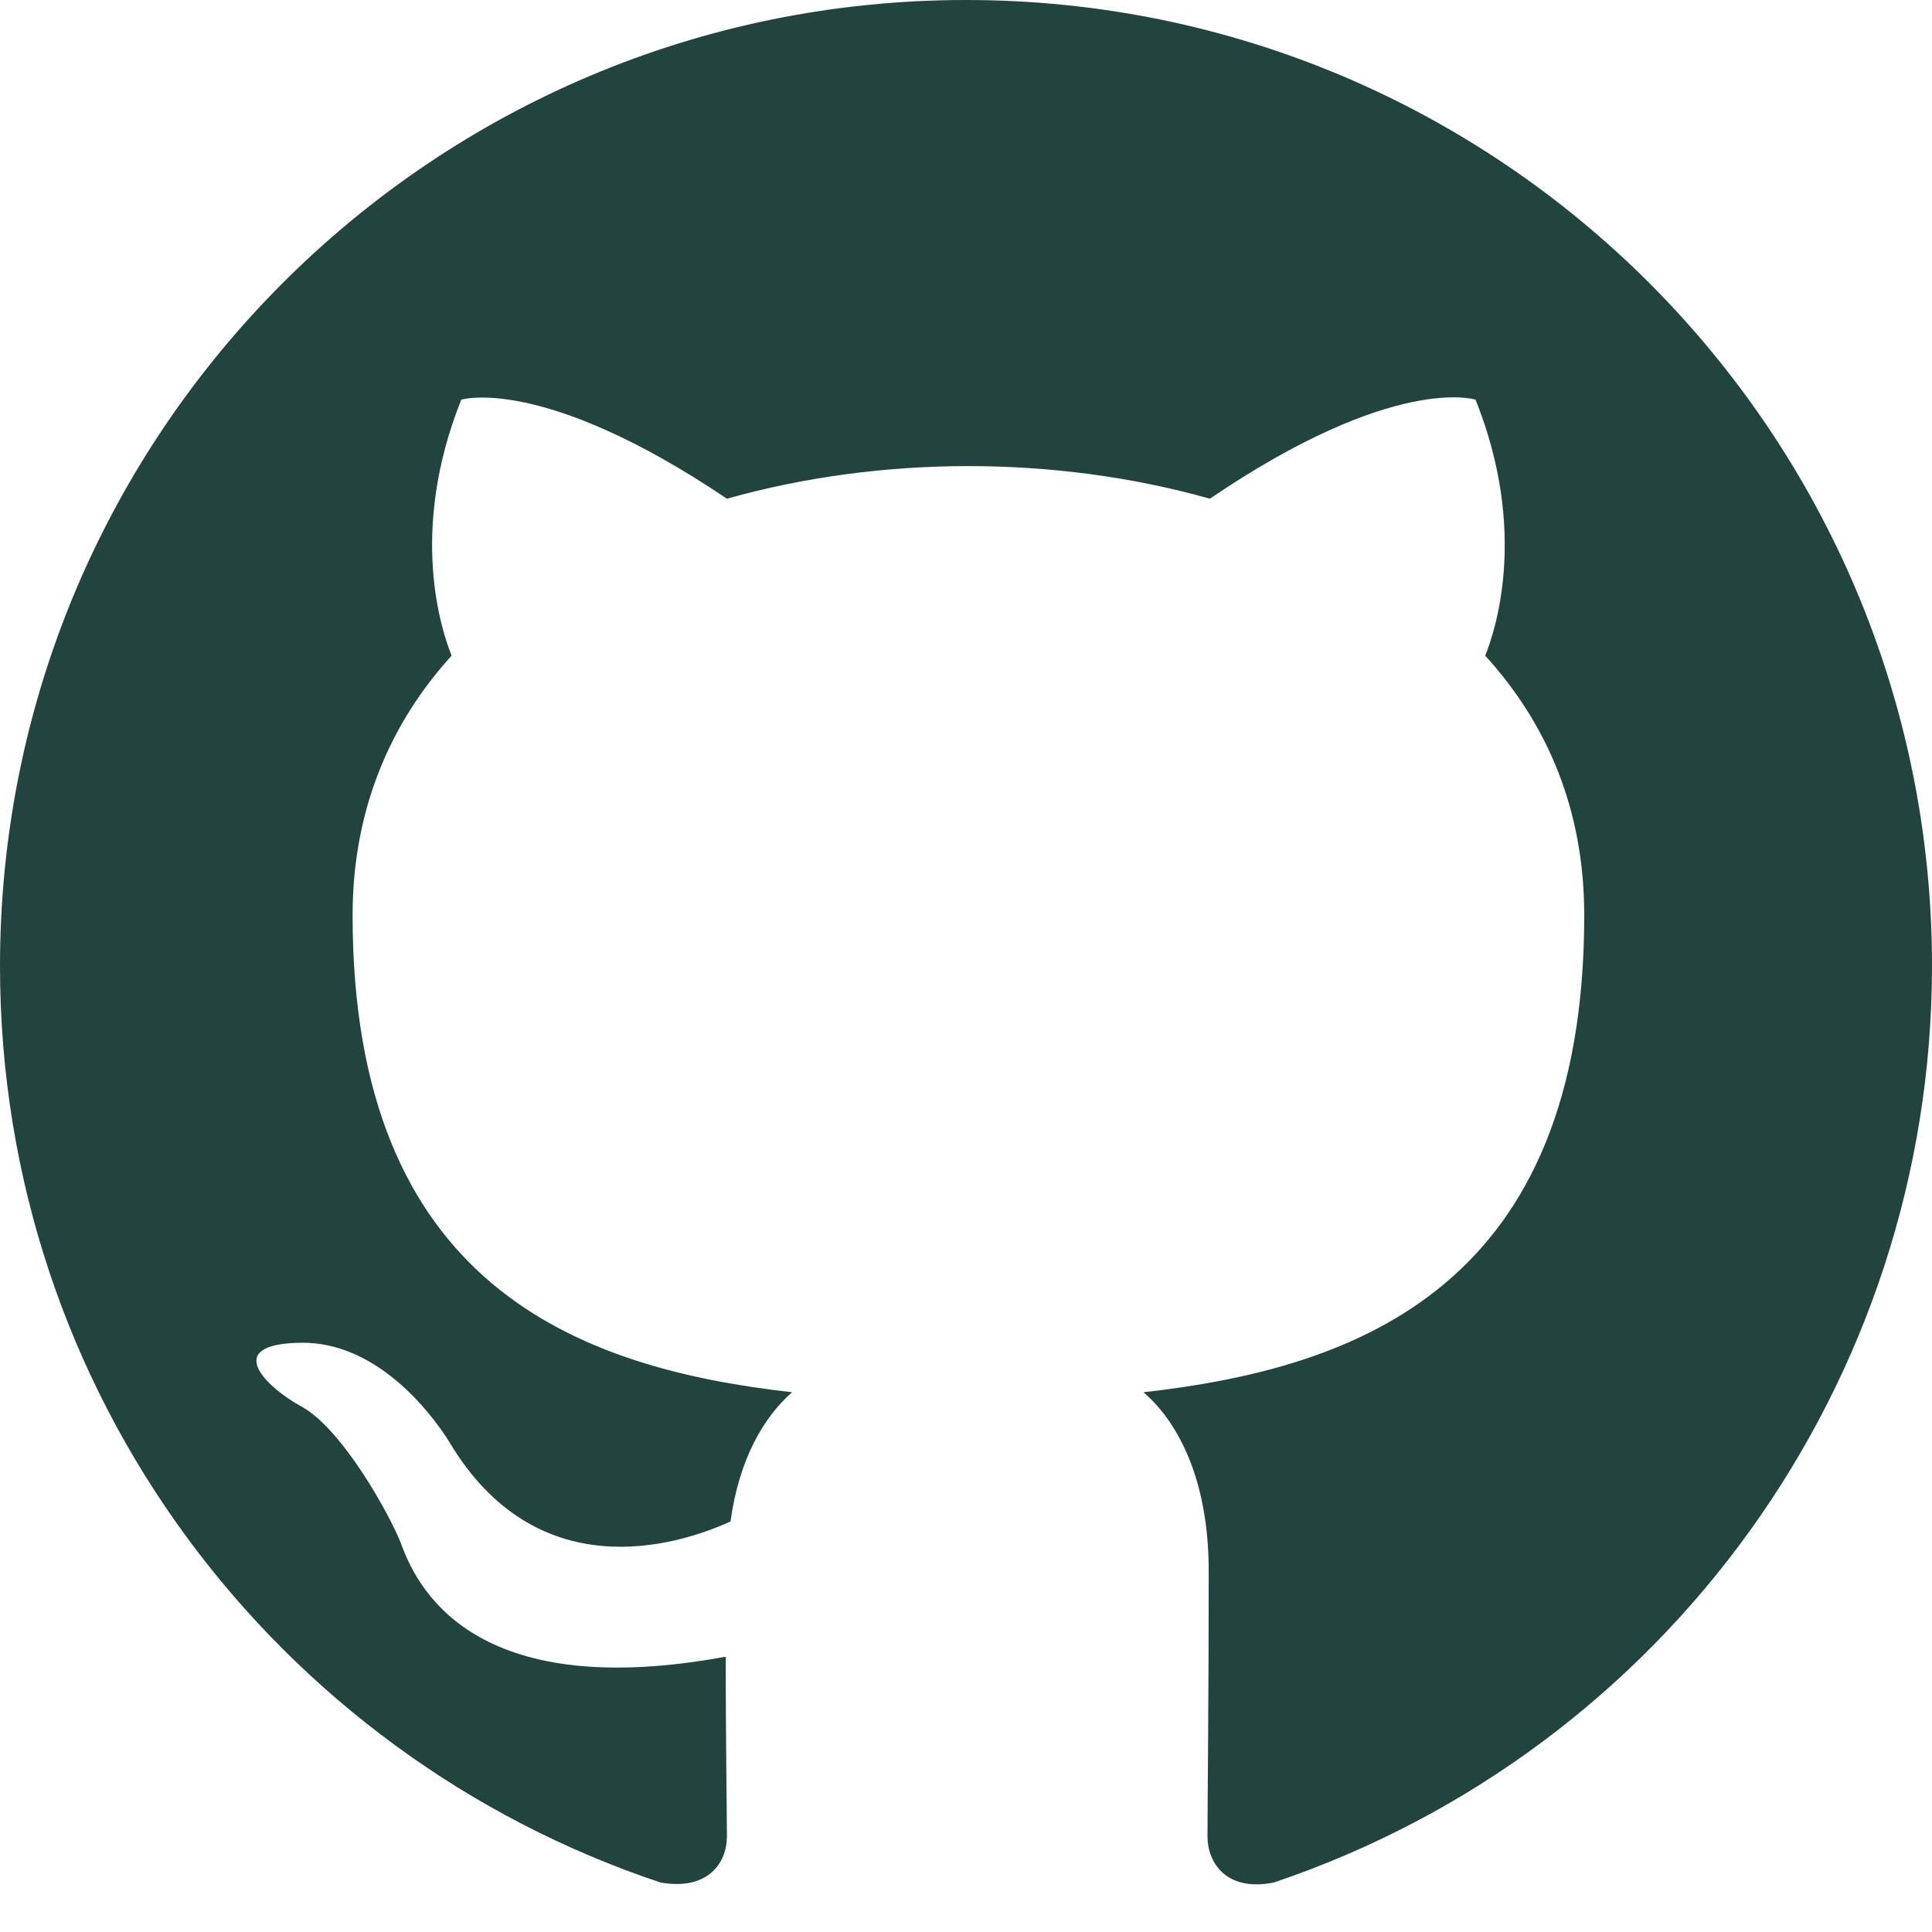
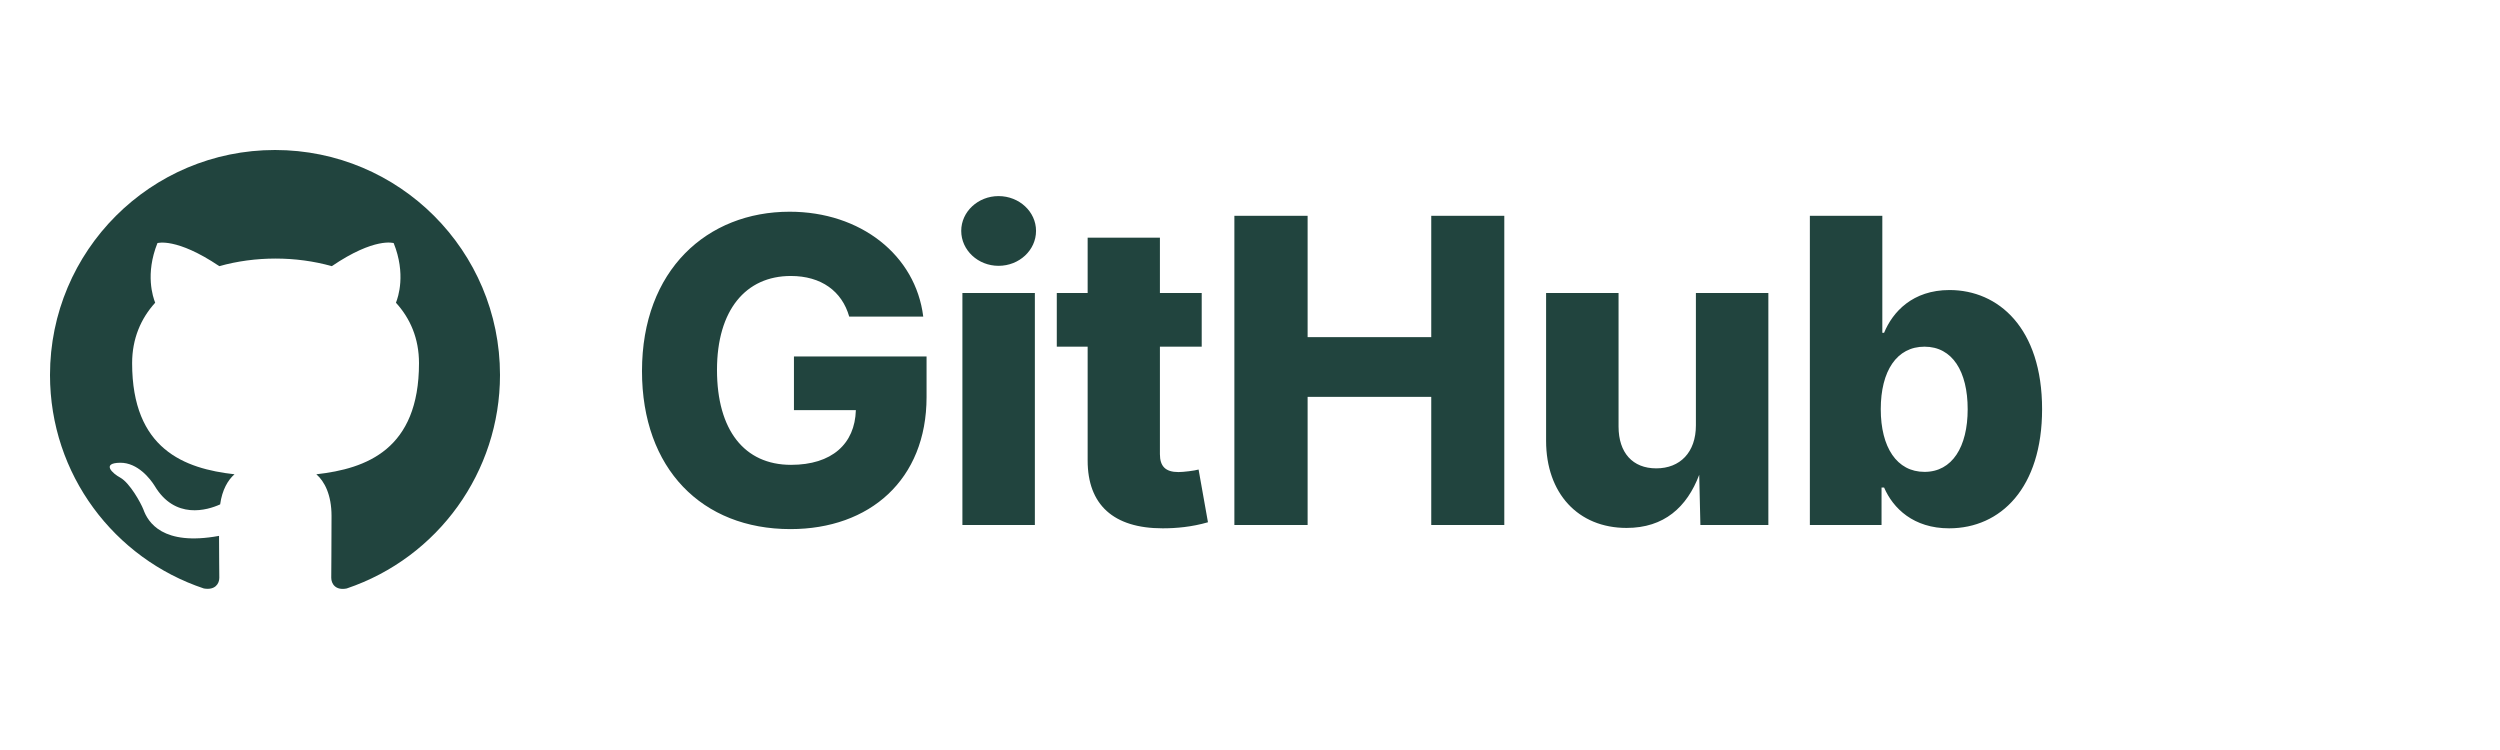
- <svg xmlns="http://www.w3.org/2000/svg" viewBox="0 0 16 16" width="32" height="32" aria-hidden="true">
-   <path fill="#21443e" d="M8 0C3.58 0 0 3.58 0 8c0 3.54 2.29 6.53 5.47 7.59.4.07.55-.17.55-.38 0-.19-.01-.82-.01-1.49-2.01.37-2.53-.49-2.69-.94-.09-.23-.48-.94-.82-1.13-.28-.15-.68-.52-.01-.53.63-.01 1.08.58 1.23.82.72 1.21 1.87.87 2.33.66.07-.52.28-.87.51-1.07-1.78-.2-3.64-.89-3.64-3.95 0-.87.31-1.59.82-2.15-.08-.2-.36-1.02.08-2.12 0 0 .67-.21 2.2.82.64-.18 1.32-.27 2-.27.68 0 1.36.09 2 .27 1.53-1.04 2.2-.82 2.2-.82.44 1.1.16 1.92.08 2.12.51.56.82 1.27.82 2.15 0 3.07-1.87 3.75-3.65 3.95.29.25.54.73.54 1.48 0 1.07-.01 1.93-.01 2.2 0 .21.15.46.55.38A8.013 8.013 0 0 0 16 8c0-4.42-3.58-8-8-8z" />
+ <svg xmlns="http://www.w3.org/2000/svg" viewBox="0 0 200 60" aria-hidden="true">
+   <g transform="translate(4, 12)">
+     <path fill="#21443e" transform="scale(2.25)" d="M8 0C3.58 0 0 3.58 0 8c0 3.54 2.29 6.53 5.47 7.59.4.07.55-.17.55-.38 0-.19-.01-.82-.01-1.49-2.01.37-2.53-.49-2.69-.94-.09-.23-.48-.94-.82-1.13-.28-.15-.68-.52-.01-.53.63-.01 1.08.58 1.23.82.72 1.21 1.87.87 2.33.66.07-.52.28-.87.51-1.07-1.78-.2-3.64-.89-3.64-3.95 0-.87.31-1.59.82-2.15-.08-.2-.36-1.02.08-2.12 0 0 .67-.21 2.2.82.64-.18 1.32-.27 2-.27.68 0 1.36.09 2 .27 1.53-1.04 2.2-.82 2.2-.82.44 1.1.16 1.92.08 2.12.51.56.82 1.27.82 2.15 0 3.07-1.87 3.75-3.65 3.95.29.25.54.73.54 1.48 0 1.07-.01 1.93-.01 2.2 0 .21.15.46.55.38A8.013 8.013 0 0 0 16 8c0-4.42-3.58-8-8-8z" />
+   </g>
+   <text x="50" y="42" font-family="-apple-system, BlinkMacSystemFont, 'Segoe UI', Inter, system-ui, sans-serif" font-size="34" font-weight="800" fill="#21443e" letter-spacing="-0.5">GitHub</text>
</svg>
